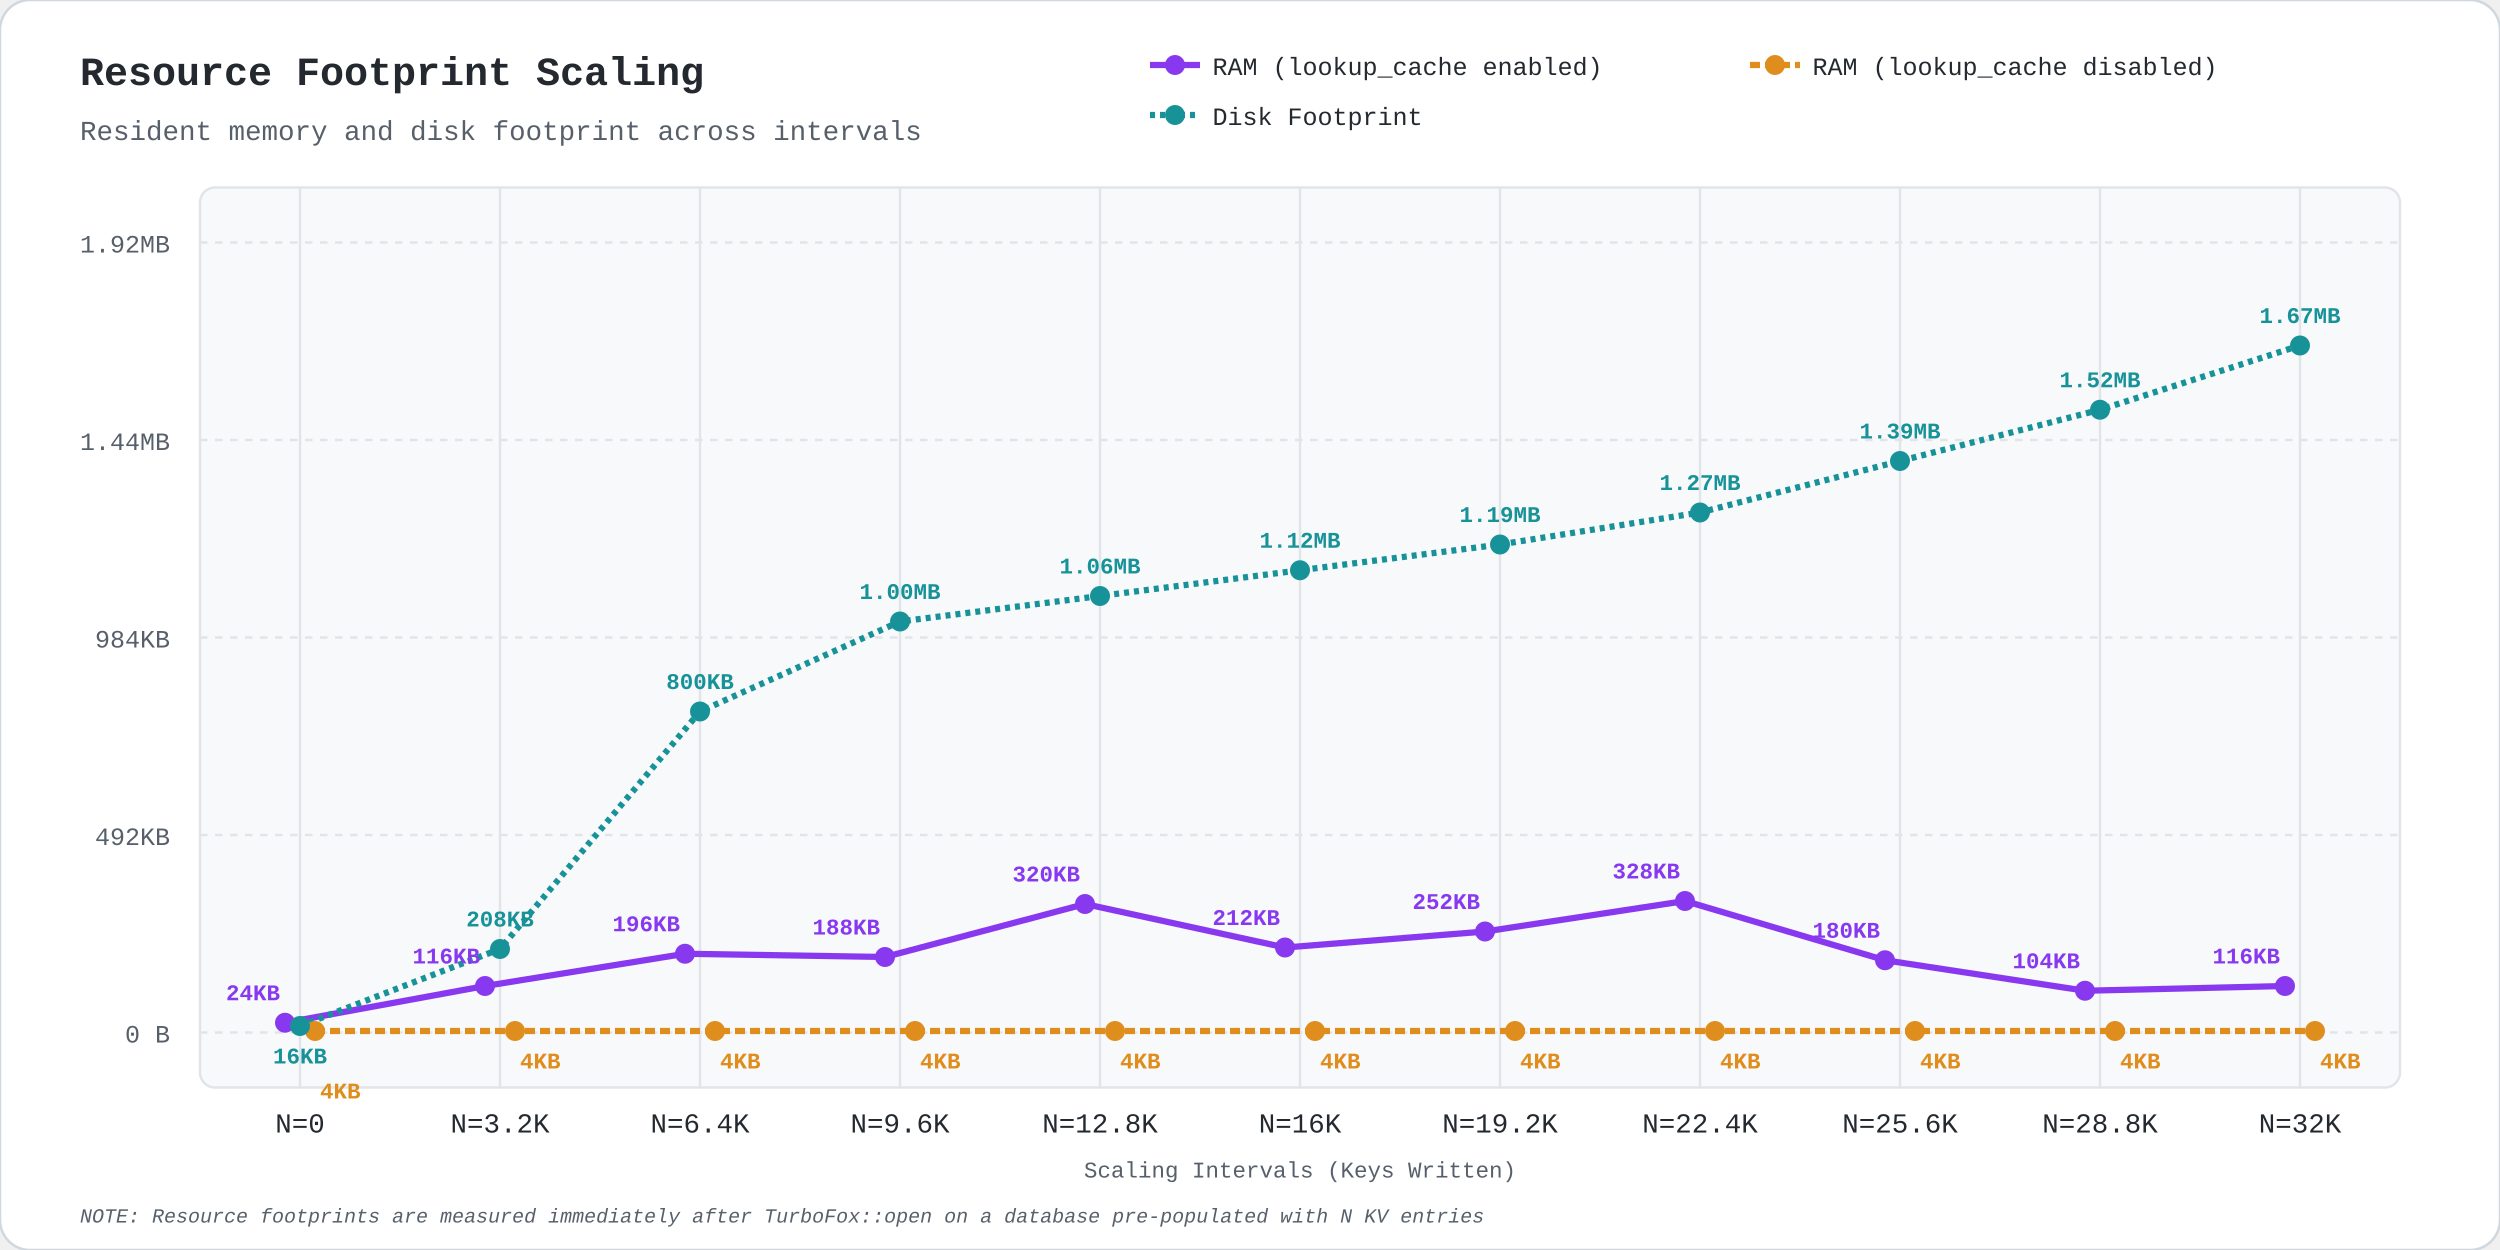
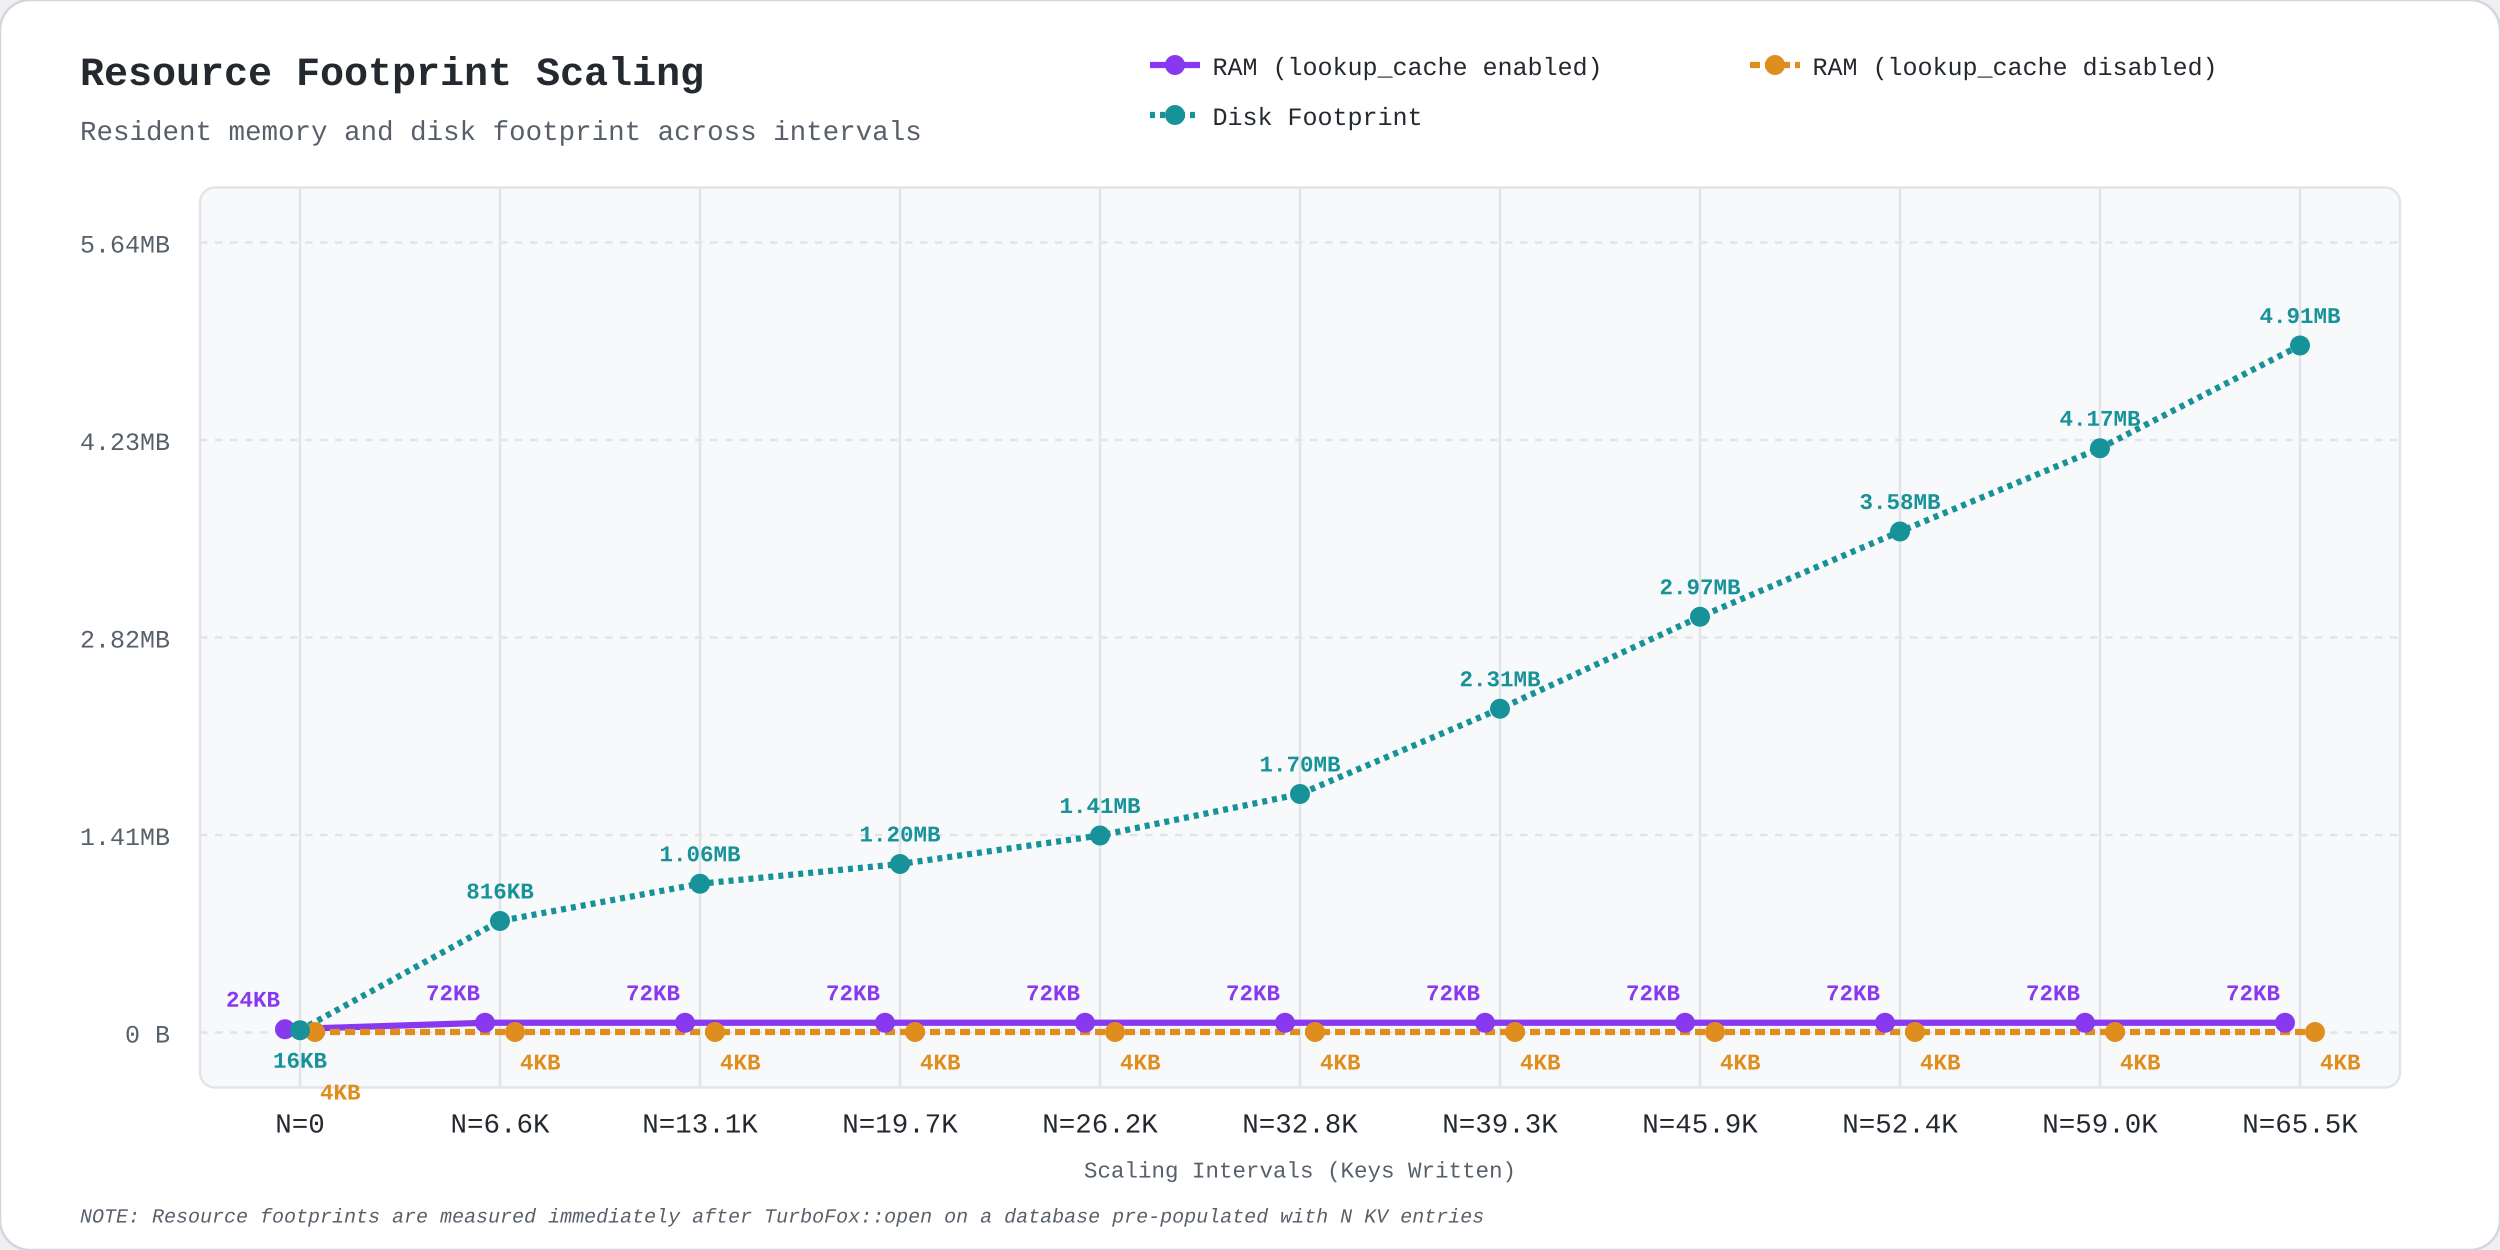
<svg xmlns="http://www.w3.org/2000/svg" viewBox="0 0 1000 500" width="1000" height="500" style="background:#fff; font-family:ui-monospace,'SF Mono',Menlo,Monaco,Consolas,'Liberation Mono',monospace;">
  <rect width="1000" height="500" rx="12" fill="#fff" stroke="#d0d7de" stroke-width="1" />
  <text x="32" y="34" fill="#24292f" font-size="16" font-weight="bold">Resource Footprint Scaling</text>
  <text x="32" y="56" fill="#57606a" font-size="11">Resident memory and disk footprint across intervals</text>
  <line x1="460" y1="26" x2="480" y2="26" stroke="#8839ef" stroke-width="2.5" />
  <circle cx="470" cy="26" r="4.0" fill="#8839ef" />
  <text x="485" y="30" fill="#24292f" font-size="10">RAM (lookup_cache enabled)</text>
  <line x1="700" y1="26" x2="720" y2="26" stroke="#df8e1d" stroke-width="2.5" stroke-dasharray="4,2" />
  <circle cx="710" cy="26" r="4.0" fill="#df8e1d" />
  <text x="725" y="30" fill="#24292f" font-size="10">RAM (lookup_cache disabled)</text>
  <line x1="460" y1="46" x2="480" y2="46" stroke="#179299" stroke-width="2.5" stroke-dasharray="2,2" />
  <circle cx="470" cy="46" r="4.0" fill="#179299" />
  <text x="485" y="50" fill="#24292f" font-size="10">Disk Footprint</text>
  <rect x="80" y="75" width="880" height="360" fill="#f8f9fa" rx="6" stroke="#e1e4e8" stroke-width="1" />
  <line x1="80" y1="413.0" x2="960" y2="413.0" stroke="#e1e4e8" stroke-dasharray="3,3" stroke-width="1" />
  <text x="68" y="417.0" fill="#57606a" font-size="10" text-anchor="end">0 B</text>
  <line x1="80" y1="334.0" x2="960" y2="334.0" stroke="#e1e4e8" stroke-dasharray="3,3" stroke-width="1" />
-   <text x="68" y="338.0" fill="#57606a" font-size="10" text-anchor="end">492KB</text>
+   <text x="68" y="338.0" fill="#57606a" font-size="10" text-anchor="end">1.41MB</text>
  <line x1="80" y1="255.0" x2="960" y2="255.0" stroke="#e1e4e8" stroke-dasharray="3,3" stroke-width="1" />
-   <text x="68" y="259.0" fill="#57606a" font-size="10" text-anchor="end">984KB</text>
+   <text x="68" y="259.0" fill="#57606a" font-size="10" text-anchor="end">2.82MB</text>
  <line x1="80" y1="176.0" x2="960" y2="176.0" stroke="#e1e4e8" stroke-dasharray="3,3" stroke-width="1" />
-   <text x="68" y="180.0" fill="#57606a" font-size="10" text-anchor="end">1.44MB</text>
+   <text x="68" y="180.0" fill="#57606a" font-size="10" text-anchor="end">4.23MB</text>
  <line x1="80" y1="97.0" x2="960" y2="97.0" stroke="#e1e4e8" stroke-dasharray="3,3" stroke-width="1" />
-   <text x="68" y="101.0" fill="#57606a" font-size="10" text-anchor="end">1.92MB</text>
+   <text x="68" y="101.0" fill="#57606a" font-size="10" text-anchor="end">5.64MB</text>
  <line x1="120.0" y1="75" x2="120.0" y2="435" stroke="#e1e4e8" stroke-width="1" />
  <text x="120.0" y="453" fill="#24292f" font-size="11" text-anchor="middle">N=0</text>
  <line x1="200.0" y1="75" x2="200.0" y2="435" stroke="#e1e4e8" stroke-width="1" />
-   <text x="200.0" y="453" fill="#24292f" font-size="11" text-anchor="middle">N=3.2K</text>
+   <text x="200.0" y="453" fill="#24292f" font-size="11" text-anchor="middle">N=6.6K</text>
  <line x1="280.0" y1="75" x2="280.0" y2="435" stroke="#e1e4e8" stroke-width="1" />
-   <text x="280.0" y="453" fill="#24292f" font-size="11" text-anchor="middle">N=6.4K</text>
+   <text x="280.0" y="453" fill="#24292f" font-size="11" text-anchor="middle">N=13.1K</text>
  <line x1="360.0" y1="75" x2="360.0" y2="435" stroke="#e1e4e8" stroke-width="1" />
-   <text x="360.0" y="453" fill="#24292f" font-size="11" text-anchor="middle">N=9.6K</text>
+   <text x="360.0" y="453" fill="#24292f" font-size="11" text-anchor="middle">N=19.7K</text>
  <line x1="440.0" y1="75" x2="440.0" y2="435" stroke="#e1e4e8" stroke-width="1" />
-   <text x="440.0" y="453" fill="#24292f" font-size="11" text-anchor="middle">N=12.8K</text>
+   <text x="440.0" y="453" fill="#24292f" font-size="11" text-anchor="middle">N=26.2K</text>
  <line x1="520.0" y1="75" x2="520.0" y2="435" stroke="#e1e4e8" stroke-width="1" />
-   <text x="520.0" y="453" fill="#24292f" font-size="11" text-anchor="middle">N=16K</text>
+   <text x="520.0" y="453" fill="#24292f" font-size="11" text-anchor="middle">N=32.8K</text>
  <line x1="600.0" y1="75" x2="600.0" y2="435" stroke="#e1e4e8" stroke-width="1" />
-   <text x="600.0" y="453" fill="#24292f" font-size="11" text-anchor="middle">N=19.2K</text>
+   <text x="600.0" y="453" fill="#24292f" font-size="11" text-anchor="middle">N=39.3K</text>
  <line x1="680.0" y1="75" x2="680.0" y2="435" stroke="#e1e4e8" stroke-width="1" />
-   <text x="680.0" y="453" fill="#24292f" font-size="11" text-anchor="middle">N=22.4K</text>
+   <text x="680.0" y="453" fill="#24292f" font-size="11" text-anchor="middle">N=45.9K</text>
  <line x1="760.0" y1="75" x2="760.0" y2="435" stroke="#e1e4e8" stroke-width="1" />
-   <text x="760.0" y="453" fill="#24292f" font-size="11" text-anchor="middle">N=25.6K</text>
+   <text x="760.0" y="453" fill="#24292f" font-size="11" text-anchor="middle">N=52.4K</text>
  <line x1="840.0" y1="75" x2="840.0" y2="435" stroke="#e1e4e8" stroke-width="1" />
-   <text x="840.0" y="453" fill="#24292f" font-size="11" text-anchor="middle">N=28.8K</text>
+   <text x="840.0" y="453" fill="#24292f" font-size="11" text-anchor="middle">N=59.0K</text>
  <line x1="920.0" y1="75" x2="920.0" y2="435" stroke="#e1e4e8" stroke-width="1" />
-   <text x="920.0" y="453" fill="#24292f" font-size="11" text-anchor="middle">N=32K</text>
+   <text x="920.0" y="453" fill="#24292f" font-size="11" text-anchor="middle">N=65.5K</text>
  <text x="520.0" y="471" fill="#57606a" font-size="9" text-anchor="middle">Scaling Intervals (Keys Written)</text>
  <text x="32" y="489" fill="#57606a" font-size="8" font-style="italic" text-anchor="start">NOTE: Resource footprints are measured immediately after TurboFox::open on a database pre-populated with N KV entries</text>
-   <polyline points="114.0,409.1 194.0,394.4 274.0,381.5 354.0,382.8 434.0,361.6 514.0,379.0 594.0,372.6 674.0,360.4 754.0,384.1 834.0,396.3 914.0,394.4" fill="none" stroke="#8839ef" stroke-width="2.5" />
-   <polyline points="126.0,412.4 206.0,412.4 286.0,412.4 366.0,412.4 446.0,412.4 526.0,412.4 606.0,412.4 686.0,412.4 766.0,412.4 846.0,412.4 926.0,412.4" fill="none" stroke="#df8e1d" stroke-width="2.5" stroke-dasharray="4,2" />
-   <polyline points="120.0,410.4 200.0,379.6 280.0,284.6 360.0,248.6 440.0,238.4 520.0,228.1 600.0,217.8 680.0,205.0 760.0,184.4 840.0,163.9 920.0,138.2" fill="none" stroke="#179299" stroke-width="2.5" stroke-dasharray="2,2" />
-   <circle cx="114.0" cy="409.1" r="4.0" fill="#8839ef" />
-   <circle cx="126.0" cy="412.4" r="4.0" fill="#df8e1d" />
-   <circle cx="120.0" cy="410.4" r="4.0" fill="#179299" />
-   <text x="120.0" y="425.4" fill="#179299" font-size="9" font-weight="bold" text-anchor="middle">16KB</text>
-   <text x="112.0" y="400.1" fill="#8839ef" font-size="9" font-weight="bold" text-anchor="end">24KB</text>
-   <text x="128.0" y="439.4" fill="#df8e1d" font-size="9" font-weight="bold" text-anchor="start">4KB</text>
-   <circle cx="194.0" cy="394.4" r="4.0" fill="#8839ef" />
-   <circle cx="206.0" cy="412.4" r="4.0" fill="#df8e1d" />
-   <circle cx="200.0" cy="379.6" r="4.0" fill="#179299" />
-   <text x="200.0" y="370.6" fill="#179299" font-size="9" font-weight="bold" text-anchor="middle">208KB</text>
-   <text x="192.0" y="385.4" fill="#8839ef" font-size="9" font-weight="bold" text-anchor="end">116KB</text>
-   <text x="208.0" y="427.4" fill="#df8e1d" font-size="9" font-weight="bold" text-anchor="start">4KB</text>
-   <circle cx="274.0" cy="381.5" r="4.0" fill="#8839ef" />
-   <circle cx="286.0" cy="412.4" r="4.0" fill="#df8e1d" />
-   <circle cx="280.0" cy="284.6" r="4.0" fill="#179299" />
-   <text x="280.0" y="275.6" fill="#179299" font-size="9" font-weight="bold" text-anchor="middle">800KB</text>
-   <text x="272.0" y="372.5" fill="#8839ef" font-size="9" font-weight="bold" text-anchor="end">196KB</text>
-   <text x="288.0" y="427.4" fill="#df8e1d" font-size="9" font-weight="bold" text-anchor="start">4KB</text>
-   <circle cx="354.0" cy="382.8" r="4.0" fill="#8839ef" />
-   <circle cx="366.0" cy="412.4" r="4.0" fill="#df8e1d" />
-   <circle cx="360.0" cy="248.6" r="4.0" fill="#179299" />
-   <text x="360.0" y="239.6" fill="#179299" font-size="9" font-weight="bold" text-anchor="middle">1.00MB</text>
-   <text x="352.0" y="373.8" fill="#8839ef" font-size="9" font-weight="bold" text-anchor="end">188KB</text>
-   <text x="368.0" y="427.4" fill="#df8e1d" font-size="9" font-weight="bold" text-anchor="start">4KB</text>
-   <circle cx="434.0" cy="361.6" r="4.0" fill="#8839ef" />
-   <circle cx="446.0" cy="412.4" r="4.0" fill="#df8e1d" />
-   <circle cx="440.0" cy="238.4" r="4.0" fill="#179299" />
-   <text x="440.0" y="229.4" fill="#179299" font-size="9" font-weight="bold" text-anchor="middle">1.06MB</text>
-   <text x="432.0" y="352.6" fill="#8839ef" font-size="9" font-weight="bold" text-anchor="end">320KB</text>
-   <text x="448.0" y="427.4" fill="#df8e1d" font-size="9" font-weight="bold" text-anchor="start">4KB</text>
-   <circle cx="514.0" cy="379.0" r="4.0" fill="#8839ef" />
-   <circle cx="526.0" cy="412.4" r="4.0" fill="#df8e1d" />
-   <circle cx="520.0" cy="228.1" r="4.0" fill="#179299" />
-   <text x="520.0" y="219.1" fill="#179299" font-size="9" font-weight="bold" text-anchor="middle">1.12MB</text>
-   <text x="512.0" y="370.0" fill="#8839ef" font-size="9" font-weight="bold" text-anchor="end">212KB</text>
-   <text x="528.0" y="427.4" fill="#df8e1d" font-size="9" font-weight="bold" text-anchor="start">4KB</text>
-   <circle cx="594.0" cy="372.6" r="4.0" fill="#8839ef" />
-   <circle cx="606.0" cy="412.4" r="4.0" fill="#df8e1d" />
-   <circle cx="600.0" cy="217.8" r="4.0" fill="#179299" />
-   <text x="600.0" y="208.8" fill="#179299" font-size="9" font-weight="bold" text-anchor="middle">1.19MB</text>
-   <text x="592.0" y="363.6" fill="#8839ef" font-size="9" font-weight="bold" text-anchor="end">252KB</text>
-   <text x="608.0" y="427.4" fill="#df8e1d" font-size="9" font-weight="bold" text-anchor="start">4KB</text>
-   <circle cx="674.0" cy="360.4" r="4.0" fill="#8839ef" />
-   <circle cx="686.0" cy="412.4" r="4.0" fill="#df8e1d" />
-   <circle cx="680.0" cy="205.0" r="4.0" fill="#179299" />
-   <text x="680.0" y="196.0" fill="#179299" font-size="9" font-weight="bold" text-anchor="middle">1.27MB</text>
-   <text x="672.0" y="351.4" fill="#8839ef" font-size="9" font-weight="bold" text-anchor="end">328KB</text>
-   <text x="688.0" y="427.4" fill="#df8e1d" font-size="9" font-weight="bold" text-anchor="start">4KB</text>
-   <circle cx="754.0" cy="384.1" r="4.0" fill="#8839ef" />
-   <circle cx="766.0" cy="412.4" r="4.0" fill="#df8e1d" />
-   <circle cx="760.0" cy="184.4" r="4.0" fill="#179299" />
-   <text x="760.0" y="175.4" fill="#179299" font-size="9" font-weight="bold" text-anchor="middle">1.39MB</text>
-   <text x="752.0" y="375.1" fill="#8839ef" font-size="9" font-weight="bold" text-anchor="end">180KB</text>
-   <text x="768.0" y="427.4" fill="#df8e1d" font-size="9" font-weight="bold" text-anchor="start">4KB</text>
-   <circle cx="834.0" cy="396.3" r="4.0" fill="#8839ef" />
-   <circle cx="846.0" cy="412.4" r="4.0" fill="#df8e1d" />
-   <circle cx="840.0" cy="163.9" r="4.0" fill="#179299" />
-   <text x="840.0" y="154.9" fill="#179299" font-size="9" font-weight="bold" text-anchor="middle">1.52MB</text>
-   <text x="832.0" y="387.3" fill="#8839ef" font-size="9" font-weight="bold" text-anchor="end">104KB</text>
-   <text x="848.0" y="427.4" fill="#df8e1d" font-size="9" font-weight="bold" text-anchor="start">4KB</text>
-   <circle cx="914.0" cy="394.4" r="4.0" fill="#8839ef" />
-   <circle cx="926.0" cy="412.4" r="4.0" fill="#df8e1d" />
+   <polyline points="114.0,411.7 194.0,409.1 274.0,409.1 354.0,409.1 434.0,409.1 514.0,409.1 594.0,409.1 674.0,409.1 754.0,409.1 834.0,409.1 914.0,409.1" fill="none" stroke="#8839ef" stroke-width="2.5" />
+   <polyline points="126.0,412.8 206.0,412.8 286.0,412.8 366.0,412.8 446.0,412.8 526.0,412.8 606.0,412.8 686.0,412.8 766.0,412.8 846.0,412.8 926.0,412.8" fill="none" stroke="#df8e1d" stroke-width="2.5" stroke-dasharray="4,2" />
+   <polyline points="120.0,412.1 200.0,368.4 280.0,353.5 360.0,345.6 440.0,334.2 520.0,317.6 600.0,283.5 680.0,246.7 760.0,212.6 840.0,179.3 920.0,138.2" fill="none" stroke="#179299" stroke-width="2.5" stroke-dasharray="2,2" />
+   <circle cx="114.0" cy="411.7" r="4.0" fill="#8839ef" />
+   <circle cx="126.0" cy="412.8" r="4.0" fill="#df8e1d" />
+   <circle cx="120.0" cy="412.1" r="4.0" fill="#179299" />
+   <text x="120.0" y="427.1" fill="#179299" font-size="9" font-weight="bold" text-anchor="middle">16KB</text>
+   <text x="112.0" y="402.7" fill="#8839ef" font-size="9" font-weight="bold" text-anchor="end">24KB</text>
+   <text x="128.0" y="439.8" fill="#df8e1d" font-size="9" font-weight="bold" text-anchor="start">4KB</text>
+   <circle cx="194.0" cy="409.1" r="4.0" fill="#8839ef" />
+   <circle cx="206.0" cy="412.8" r="4.0" fill="#df8e1d" />
+   <circle cx="200.0" cy="368.4" r="4.0" fill="#179299" />
+   <text x="200.0" y="359.4" fill="#179299" font-size="9" font-weight="bold" text-anchor="middle">816KB</text>
+   <text x="192.0" y="400.1" fill="#8839ef" font-size="9" font-weight="bold" text-anchor="end">72KB</text>
+   <text x="208.0" y="427.8" fill="#df8e1d" font-size="9" font-weight="bold" text-anchor="start">4KB</text>
+   <circle cx="274.0" cy="409.1" r="4.0" fill="#8839ef" />
+   <circle cx="286.0" cy="412.8" r="4.0" fill="#df8e1d" />
+   <circle cx="280.0" cy="353.5" r="4.0" fill="#179299" />
+   <text x="280.0" y="344.5" fill="#179299" font-size="9" font-weight="bold" text-anchor="middle">1.06MB</text>
+   <text x="272.0" y="400.1" fill="#8839ef" font-size="9" font-weight="bold" text-anchor="end">72KB</text>
+   <text x="288.0" y="427.8" fill="#df8e1d" font-size="9" font-weight="bold" text-anchor="start">4KB</text>
+   <circle cx="354.0" cy="409.1" r="4.0" fill="#8839ef" />
+   <circle cx="366.0" cy="412.8" r="4.0" fill="#df8e1d" />
+   <circle cx="360.0" cy="345.6" r="4.0" fill="#179299" />
+   <text x="360.0" y="336.6" fill="#179299" font-size="9" font-weight="bold" text-anchor="middle">1.20MB</text>
+   <text x="352.0" y="400.1" fill="#8839ef" font-size="9" font-weight="bold" text-anchor="end">72KB</text>
+   <text x="368.0" y="427.8" fill="#df8e1d" font-size="9" font-weight="bold" text-anchor="start">4KB</text>
+   <circle cx="434.0" cy="409.1" r="4.0" fill="#8839ef" />
+   <circle cx="446.0" cy="412.8" r="4.0" fill="#df8e1d" />
+   <circle cx="440.0" cy="334.2" r="4.0" fill="#179299" />
+   <text x="440.0" y="325.2" fill="#179299" font-size="9" font-weight="bold" text-anchor="middle">1.41MB</text>
+   <text x="432.0" y="400.1" fill="#8839ef" font-size="9" font-weight="bold" text-anchor="end">72KB</text>
+   <text x="448.0" y="427.8" fill="#df8e1d" font-size="9" font-weight="bold" text-anchor="start">4KB</text>
+   <circle cx="514.0" cy="409.1" r="4.0" fill="#8839ef" />
+   <circle cx="526.0" cy="412.8" r="4.0" fill="#df8e1d" />
+   <circle cx="520.0" cy="317.6" r="4.0" fill="#179299" />
+   <text x="520.0" y="308.6" fill="#179299" font-size="9" font-weight="bold" text-anchor="middle">1.70MB</text>
+   <text x="512.0" y="400.1" fill="#8839ef" font-size="9" font-weight="bold" text-anchor="end">72KB</text>
+   <text x="528.0" y="427.8" fill="#df8e1d" font-size="9" font-weight="bold" text-anchor="start">4KB</text>
+   <circle cx="594.0" cy="409.1" r="4.0" fill="#8839ef" />
+   <circle cx="606.0" cy="412.8" r="4.0" fill="#df8e1d" />
+   <circle cx="600.0" cy="283.5" r="4.0" fill="#179299" />
+   <text x="600.0" y="274.5" fill="#179299" font-size="9" font-weight="bold" text-anchor="middle">2.31MB</text>
+   <text x="592.0" y="400.1" fill="#8839ef" font-size="9" font-weight="bold" text-anchor="end">72KB</text>
+   <text x="608.0" y="427.8" fill="#df8e1d" font-size="9" font-weight="bold" text-anchor="start">4KB</text>
+   <circle cx="674.0" cy="409.1" r="4.0" fill="#8839ef" />
+   <circle cx="686.0" cy="412.8" r="4.0" fill="#df8e1d" />
+   <circle cx="680.0" cy="246.7" r="4.0" fill="#179299" />
+   <text x="680.0" y="237.7" fill="#179299" font-size="9" font-weight="bold" text-anchor="middle">2.97MB</text>
+   <text x="672.0" y="400.1" fill="#8839ef" font-size="9" font-weight="bold" text-anchor="end">72KB</text>
+   <text x="688.0" y="427.8" fill="#df8e1d" font-size="9" font-weight="bold" text-anchor="start">4KB</text>
+   <circle cx="754.0" cy="409.1" r="4.0" fill="#8839ef" />
+   <circle cx="766.0" cy="412.8" r="4.0" fill="#df8e1d" />
+   <circle cx="760.0" cy="212.6" r="4.0" fill="#179299" />
+   <text x="760.0" y="203.6" fill="#179299" font-size="9" font-weight="bold" text-anchor="middle">3.58MB</text>
+   <text x="752.0" y="400.1" fill="#8839ef" font-size="9" font-weight="bold" text-anchor="end">72KB</text>
+   <text x="768.0" y="427.8" fill="#df8e1d" font-size="9" font-weight="bold" text-anchor="start">4KB</text>
+   <circle cx="834.0" cy="409.1" r="4.0" fill="#8839ef" />
+   <circle cx="846.0" cy="412.8" r="4.0" fill="#df8e1d" />
+   <circle cx="840.0" cy="179.3" r="4.0" fill="#179299" />
+   <text x="840.0" y="170.3" fill="#179299" font-size="9" font-weight="bold" text-anchor="middle">4.17MB</text>
+   <text x="832.0" y="400.1" fill="#8839ef" font-size="9" font-weight="bold" text-anchor="end">72KB</text>
+   <text x="848.0" y="427.8" fill="#df8e1d" font-size="9" font-weight="bold" text-anchor="start">4KB</text>
+   <circle cx="914.0" cy="409.1" r="4.0" fill="#8839ef" />
+   <circle cx="926.0" cy="412.8" r="4.0" fill="#df8e1d" />
  <circle cx="920.0" cy="138.2" r="4.0" fill="#179299" />
-   <text x="920.0" y="129.2" fill="#179299" font-size="9" font-weight="bold" text-anchor="middle">1.67MB</text>
-   <text x="912.0" y="385.4" fill="#8839ef" font-size="9" font-weight="bold" text-anchor="end">116KB</text>
-   <text x="928.0" y="427.4" fill="#df8e1d" font-size="9" font-weight="bold" text-anchor="start">4KB</text>
+   <text x="920.0" y="129.2" fill="#179299" font-size="9" font-weight="bold" text-anchor="middle">4.91MB</text>
+   <text x="912.0" y="400.1" fill="#8839ef" font-size="9" font-weight="bold" text-anchor="end">72KB</text>
+   <text x="928.0" y="427.8" fill="#df8e1d" font-size="9" font-weight="bold" text-anchor="start">4KB</text>
</svg>
